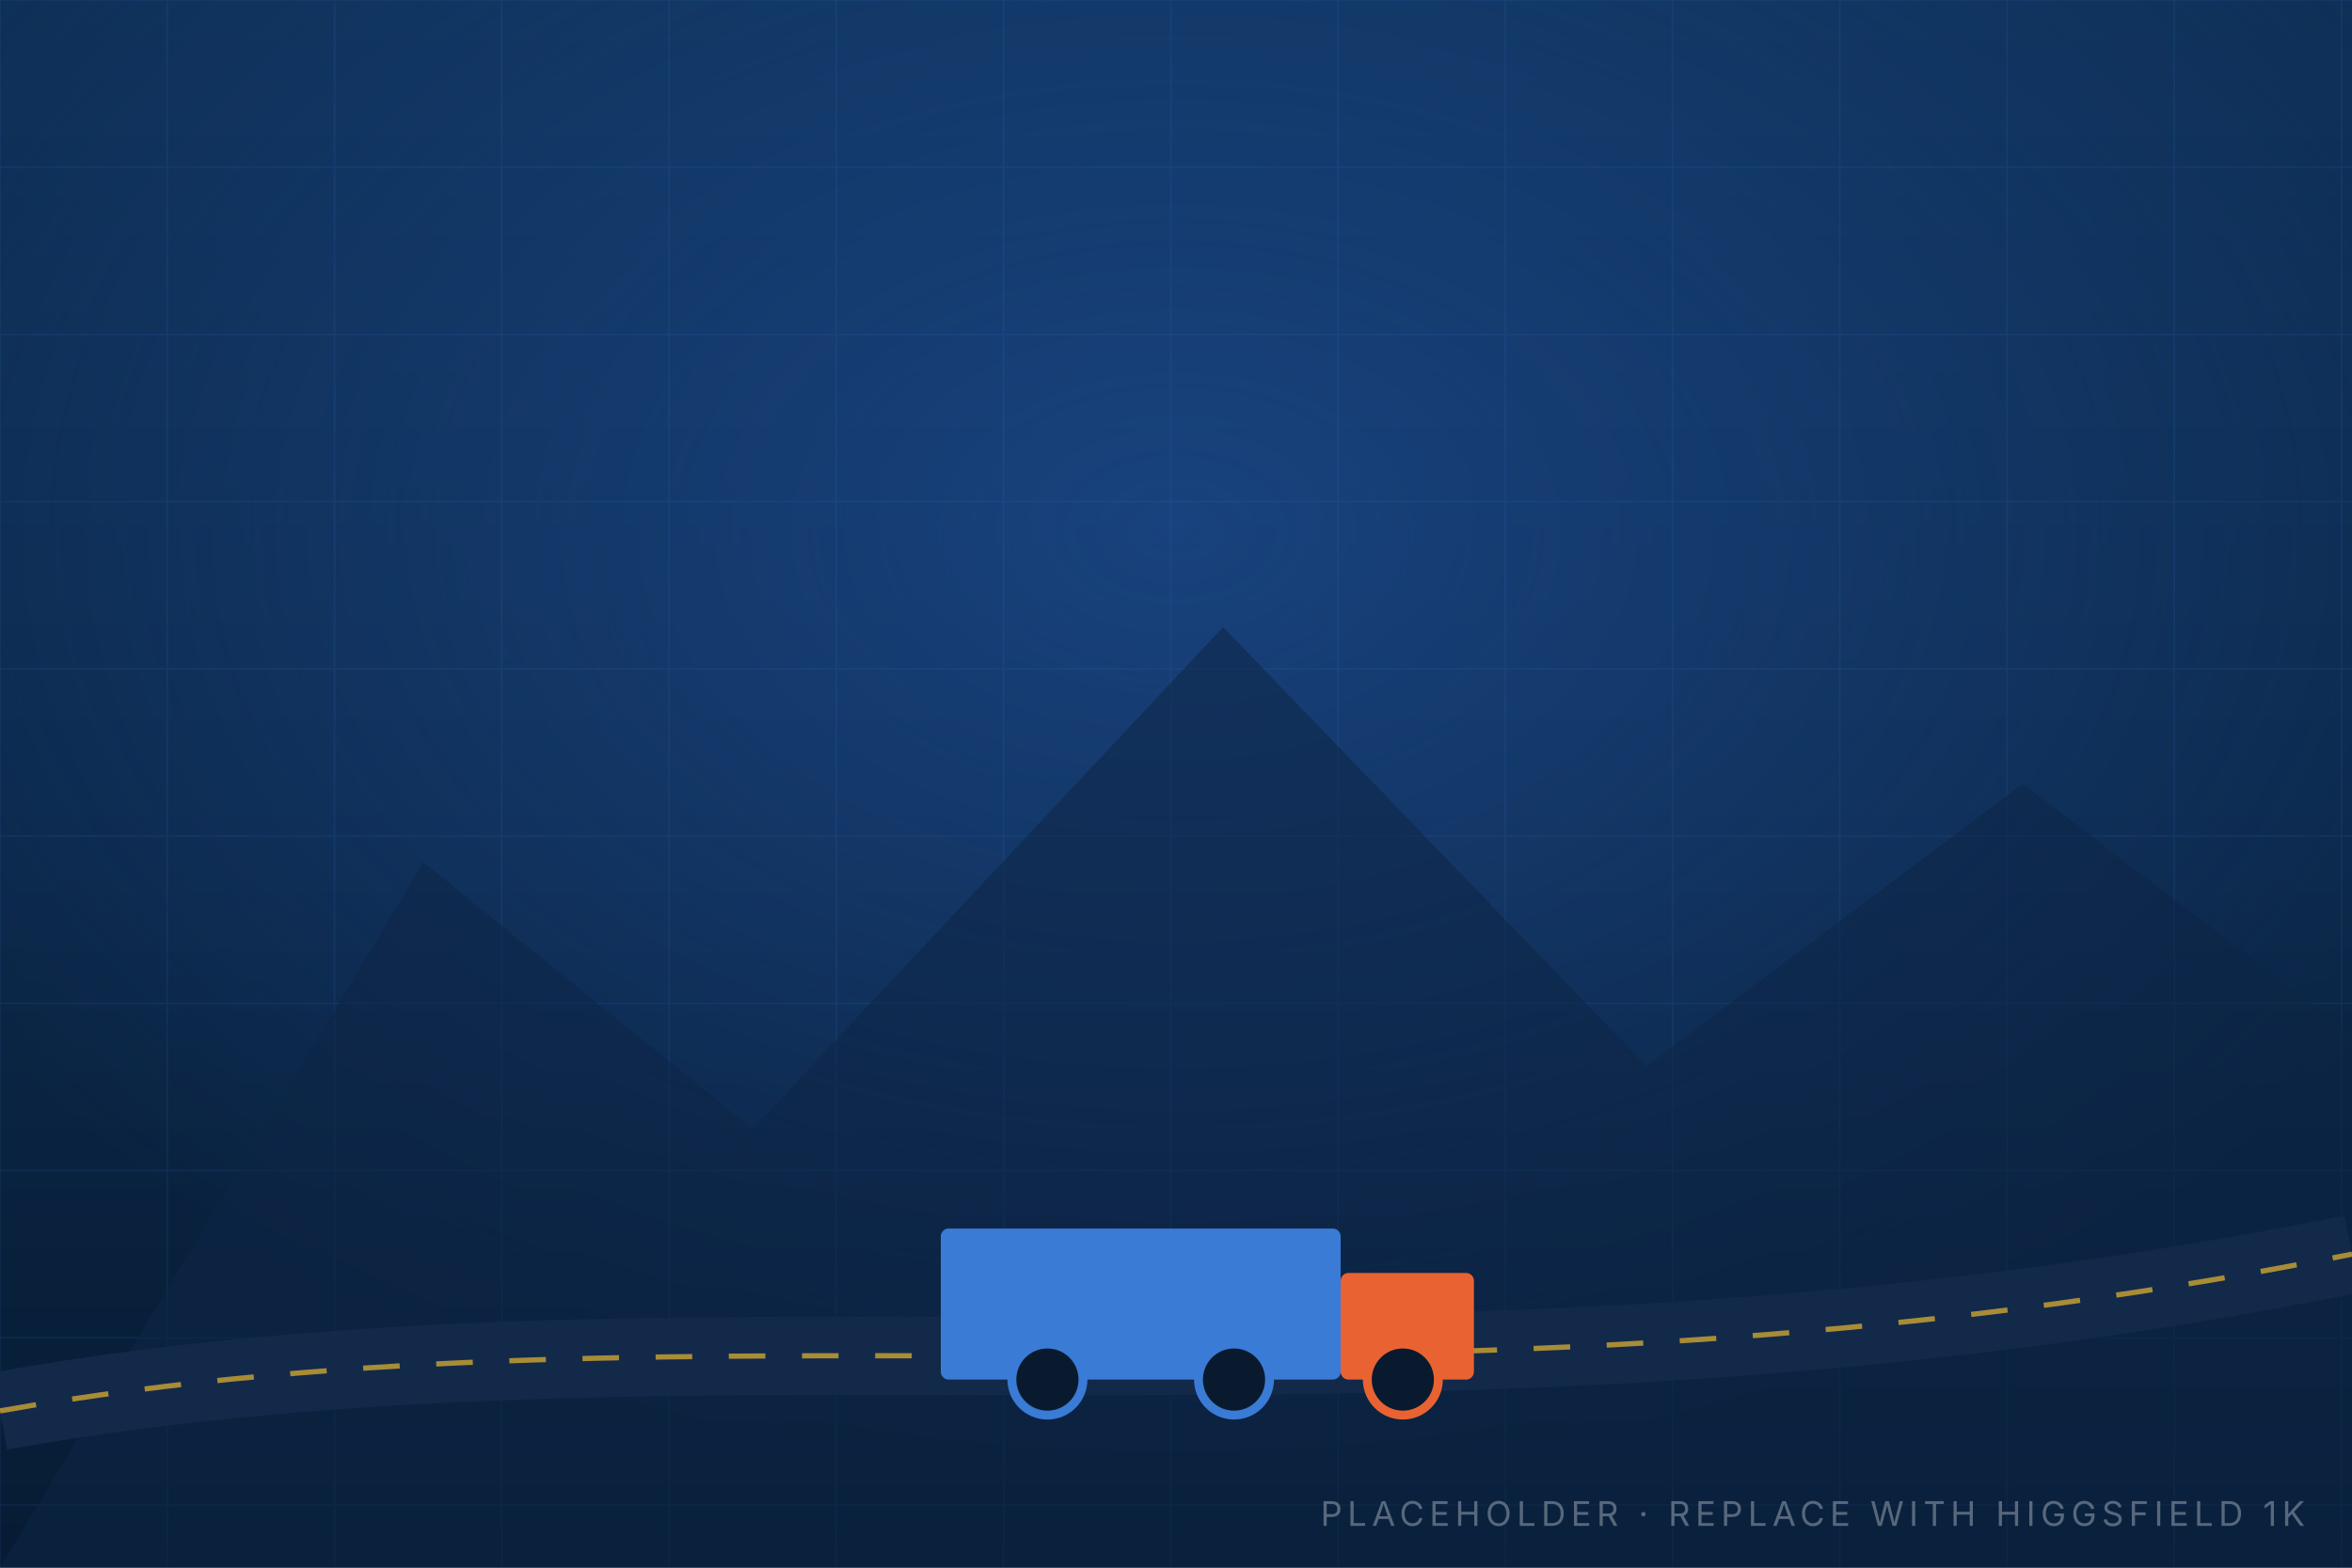
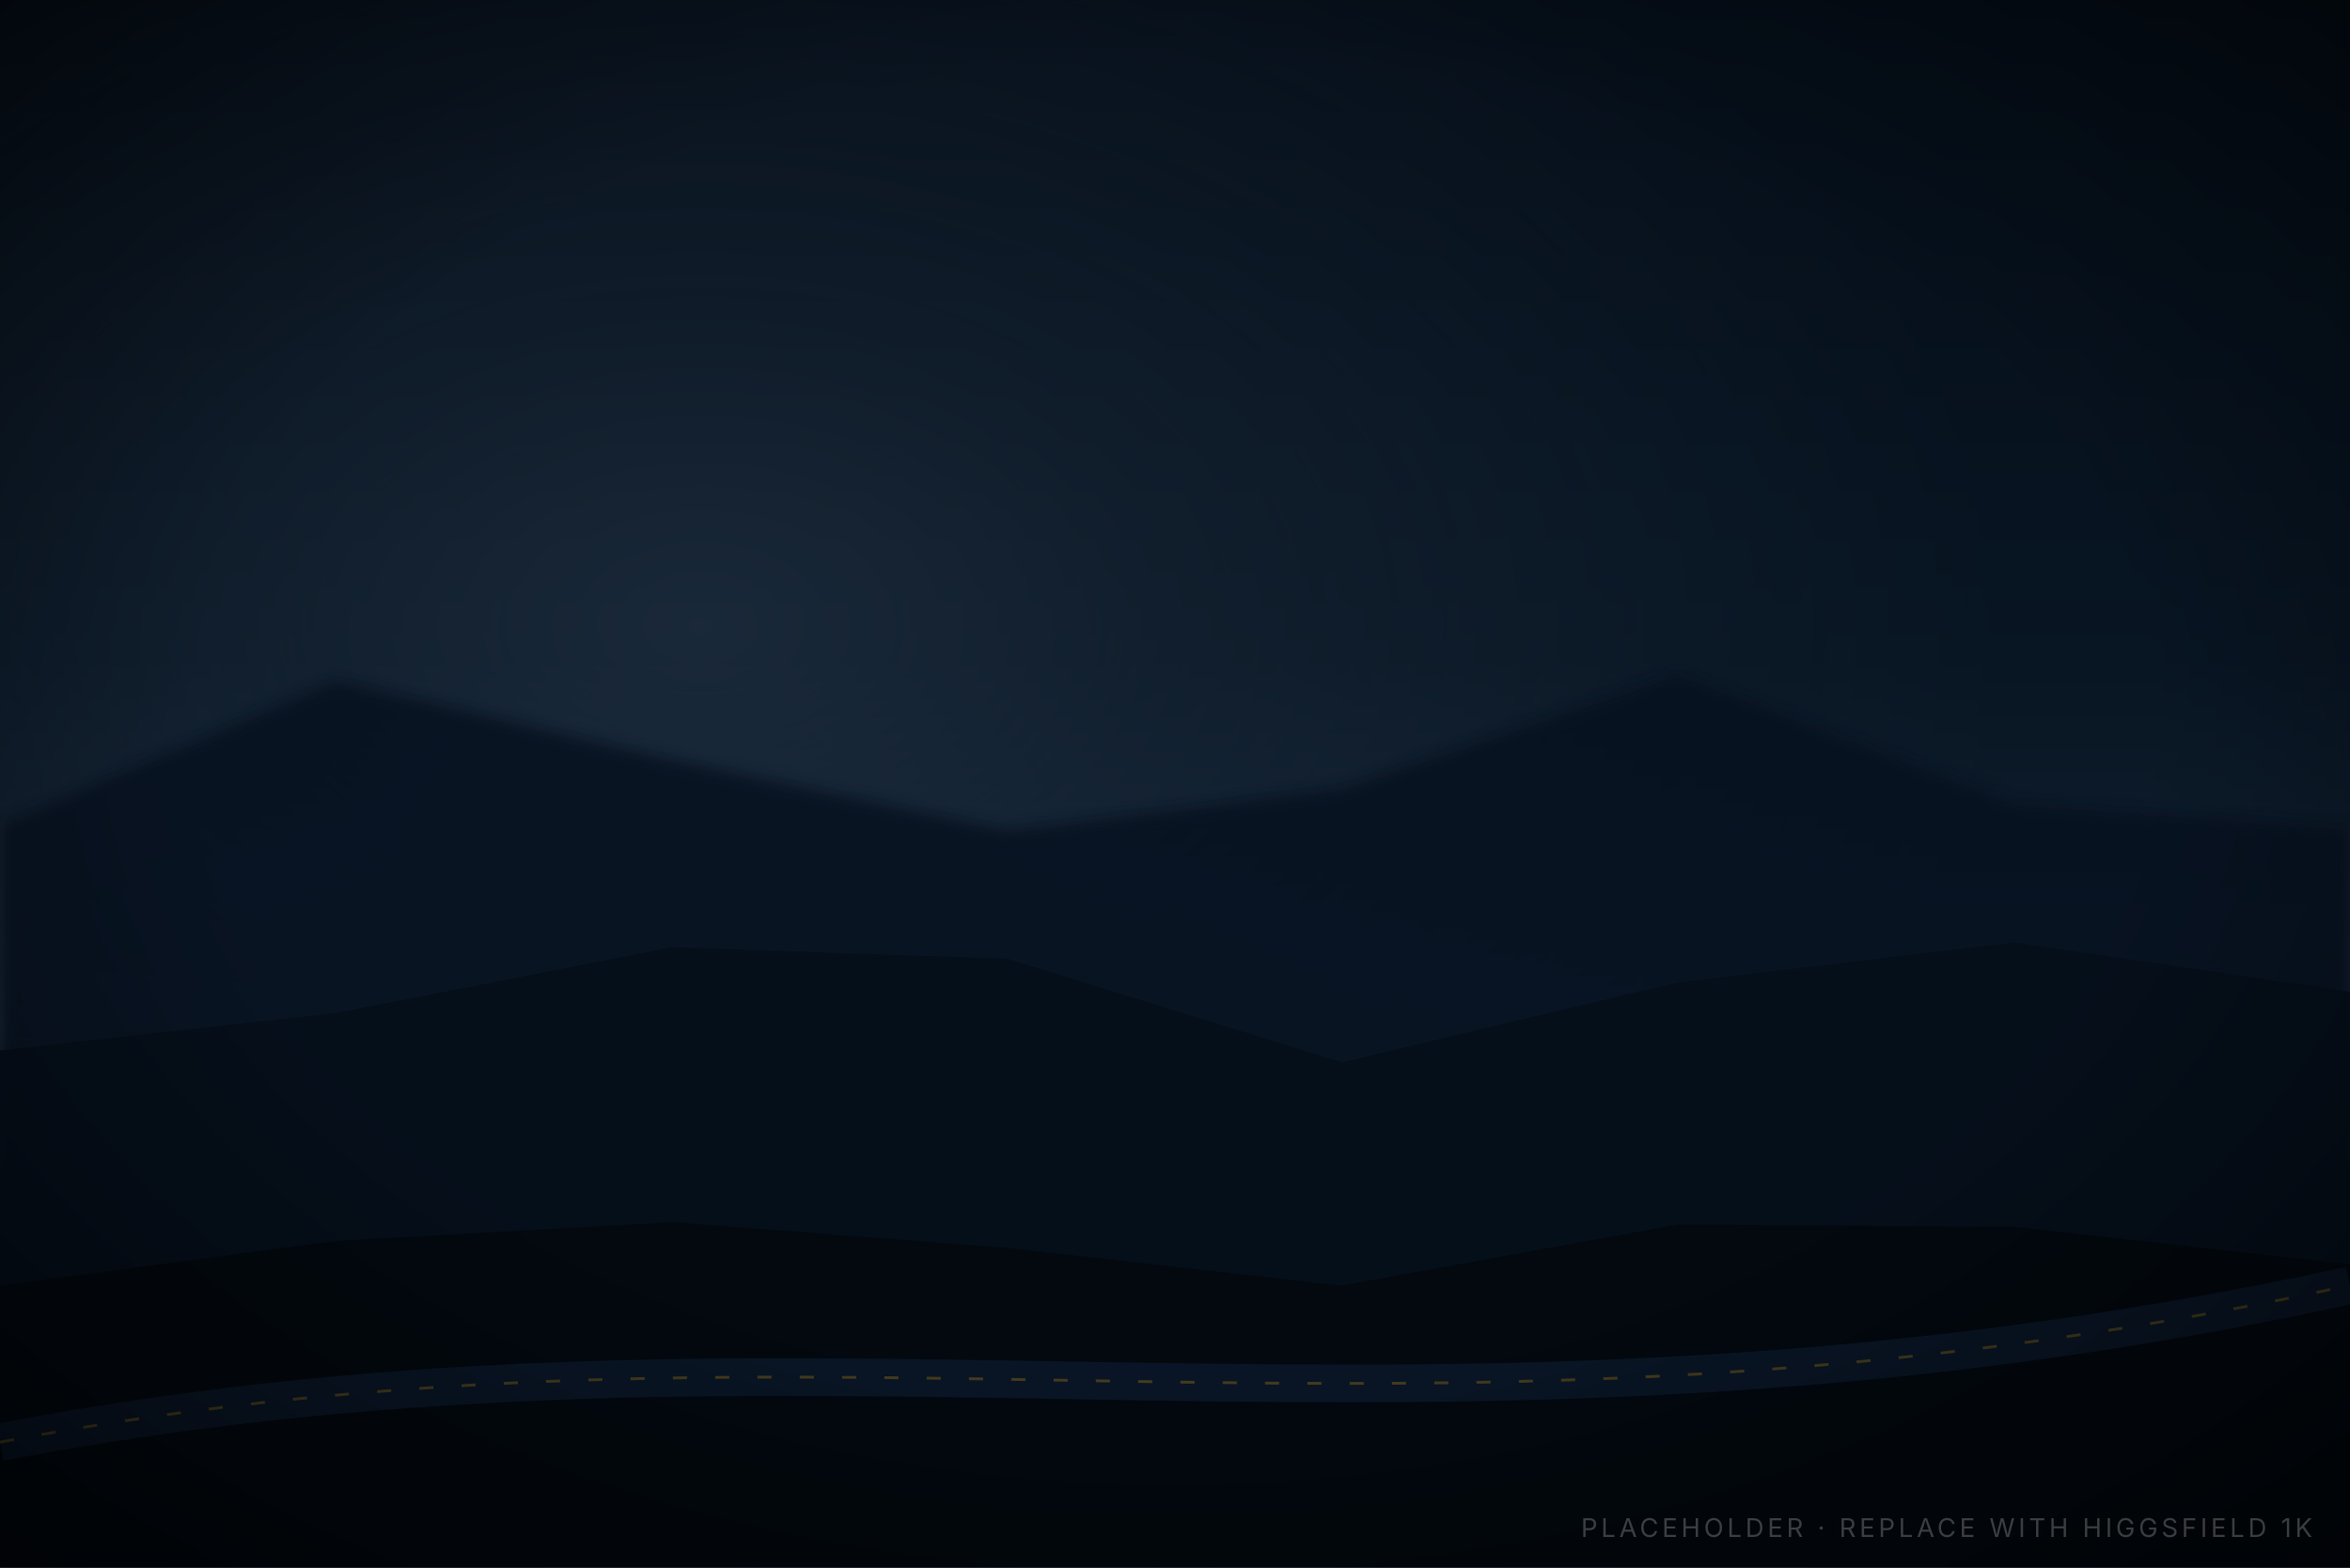
- <svg xmlns="http://www.w3.org/2000/svg" width="900" height="600" viewBox="0 0 900 600" role="img">
+ <svg xmlns="http://www.w3.org/2000/svg" width="1000" height="667" viewBox="0 0 1000 667" role="img" preserveAspectRatio="xMidYMid slice">
  <defs>
    <linearGradient id="sky" x1="0" y1="0" x2="0" y2="1">
-       <stop offset="0" stop-color="#0e3057" />
-       <stop offset="0.55" stop-color="#0B2748" />
-       <stop offset="1" stop-color="#071B33" />
+       <stop offset="0" stop-color="#0a1c31" />
+       <stop offset="0.42" stop-color="#102a45" />
+       <stop offset="0.7" stop-color="#2a4a6e" />
+       <stop offset="1" stop-color="#050f1c" />
    </linearGradient>
-     <radialGradient id="glow" cx="50%" cy="34%" r="60%">
-       <stop offset="0" stop-color="#255AAD" stop-opacity="0.5" />
-       <stop offset="1" stop-color="#255AAD" stop-opacity="0" />
+     <radialGradient id="sun" cx="30%" cy="40%" r="55%">
+       <stop offset="0" stop-color="#8fb7e8" stop-opacity="0.28" />
+       <stop offset="0.35" stop-color="#8fb7e8" stop-opacity="0.14" />
+       <stop offset="1" stop-color="#8fb7e8" stop-opacity="0" />
    </radialGradient>
-     <linearGradient id="gold" x1="0" y1="0" x2="1" y2="0">
-       <stop offset="0" stop-color="#E8B72E" />
-       <stop offset="1" stop-color="#E96332" />
+     <radialGradient id="vig" cx="50%" cy="46%" r="75%">
+       <stop offset="0.55" stop-color="#000" stop-opacity="0" />
+       <stop offset="1" stop-color="#000" stop-opacity="0.66" />
+     </radialGradient>
+     <linearGradient id="cobaltShade" x1="0" y1="0" x2="0" y2="1">
+       <stop offset="0" stop-color="#255aad" stop-opacity="0.0" />
+       <stop offset="1" stop-color="#255aad" stop-opacity="0.22" />
    </linearGradient>
+     <filter id="grain">
+       <feTurbulence type="fractalNoise" baseFrequency="0.9" numOctaves="2" seed="33" stitchTiles="stitch" result="n" />
+       <feColorMatrix in="n" type="matrix" values="0 0 0 0 0  0 0 0 0 0  0 0 0 0 0  0 0 0 0.7 0" />
+       <feComponentTransfer>
+         <feFuncA type="linear" slope="0.05" />
+       </feComponentTransfer>
+       <feComposite operator="over" in2="SourceGraphic" />
+     </filter>
+     <filter id="soft">
+       <feGaussianBlur stdDeviation="3" />
+     </filter>
+     <filter id="haze">
+       <feGaussianBlur stdDeviation="14" />
+     </filter>
  </defs>
-   <rect width="900" height="600" fill="url(#sky)" />
-   <rect width="900" height="600" fill="url(#glow)" />
-   <g stroke="#3A7BD5" stroke-width="0.6" opacity="0.12">
-     <line x1="0" y1="0" x2="0" y2="600" />
-     <line x1="64" y1="0" x2="64" y2="600" />
-     <line x1="128" y1="0" x2="128" y2="600" />
-     <line x1="192" y1="0" x2="192" y2="600" />
-     <line x1="256" y1="0" x2="256" y2="600" />
-     <line x1="320" y1="0" x2="320" y2="600" />
-     <line x1="384" y1="0" x2="384" y2="600" />
-     <line x1="448" y1="0" x2="448" y2="600" />
-     <line x1="512" y1="0" x2="512" y2="600" />
-     <line x1="576" y1="0" x2="576" y2="600" />
-     <line x1="640" y1="0" x2="640" y2="600" />
-     <line x1="704" y1="0" x2="704" y2="600" />
-     <line x1="768" y1="0" x2="768" y2="600" />
-     <line x1="832" y1="0" x2="832" y2="600" />
-     <line x1="896" y1="0" x2="896" y2="600" />
-     <line x1="0" y1="0" x2="900" y2="0" />
-     <line x1="0" y1="64" x2="900" y2="64" />
-     <line x1="0" y1="128" x2="900" y2="128" />
-     <line x1="0" y1="192" x2="900" y2="192" />
-     <line x1="0" y1="256" x2="900" y2="256" />
-     <line x1="0" y1="320" x2="900" y2="320" />
-     <line x1="0" y1="384" x2="900" y2="384" />
-     <line x1="0" y1="448" x2="900" y2="448" />
-     <line x1="0" y1="512" x2="900" y2="512" />
-     <line x1="0" y1="576" x2="900" y2="576" />
-   </g>
-   <path d="M0,600 L162,330 L288,432 L468,240 L630,408 L774,300 L900,396 L900,600 Z" fill="#0c2545" opacity="0.55" />
-   <path d="M0,540 C270,492 540,552 900,480" fill="none" stroke="#12294a" stroke-width="30" />
-   <path d="M0,540 C270,492 540,552 900,480" fill="none" stroke="#E8B72E" stroke-width="2" stroke-dasharray="14 14" opacity="0.7" />
-   <g>
-     <rect x="360" y="470.2" width="153" height="57.8" rx="3" fill="#3A7BD5" />
-     <rect x="513" y="487.2" width="51" height="40.8" rx="3" fill="#E96332" />
-     <circle cx="400.8" cy="528" r="13.6" fill="#0a1a2e" stroke="#3A7BD5" stroke-width="3.4" />
-     <circle cx="472.2" cy="528" r="13.6" fill="#0a1a2e" stroke="#3A7BD5" stroke-width="3.4" />
-     <circle cx="536.8" cy="528" r="13.6" fill="#0a1a2e" stroke="#E96332" stroke-width="3.4" />
-   </g>
-   <text x="882" y="584" text-anchor="end" font-family="Inter, sans-serif" font-size="13" fill="#ffffff" opacity="0.32" letter-spacing="2">PLACEHOLDER · REPLACE WITH HIGGSFIELD 1K</text>
+   <rect width="1000" height="667" fill="url(#sky)" />
+   <rect width="1000" height="667" fill="url(#sun)" />
+   <path d="M0 667 L0 333.5 L0 351 L143 289 L286 323 L429 353 L571 335 L714 286 L857 341 L1000 352 L1000 667 Z" fill="#0c2440" opacity="0.85" filter="url(#soft)" />
+   <path d="M0 667 L0 426.88 L0 447 L143 431 L286 403 L429 408 L571 452 L714 418 L857 401 L1000 422 L1000 667 Z" fill="#0a1d34" opacity="0.95" />
+   <path d="M0 667 L0 533.6 L0 547 L143 528 L286 520 L429 531 L571 547 L714 521 L857 522 L1000 538 L1000 667 Z" fill="#06121f" opacity="1" />
+   <path d="M0 613.64 C 350 546.94 600 633.65 1000 546.94" stroke="#132b4c" stroke-width="16" fill="none" />
+   <path d="M0 613.64 C 350 546.94 600 633.65 1000 546.94" stroke="#e8b72e" stroke-width="1.2" stroke-dasharray="6 12" fill="none" opacity="0.55" />
+   <rect width="1000" height="667" fill="url(#vig)" />
+   <rect width="1000" height="667" filter="url(#grain)" opacity="0.5" />
+   <text x="984" y="654" text-anchor="end" font-family="Inter,system-ui,sans-serif" font-size="11" fill="#ffffff" opacity="0.22" letter-spacing="1.5">PLACEHOLDER · REPLACE WITH HIGGSFIELD 1K</text>
</svg>
